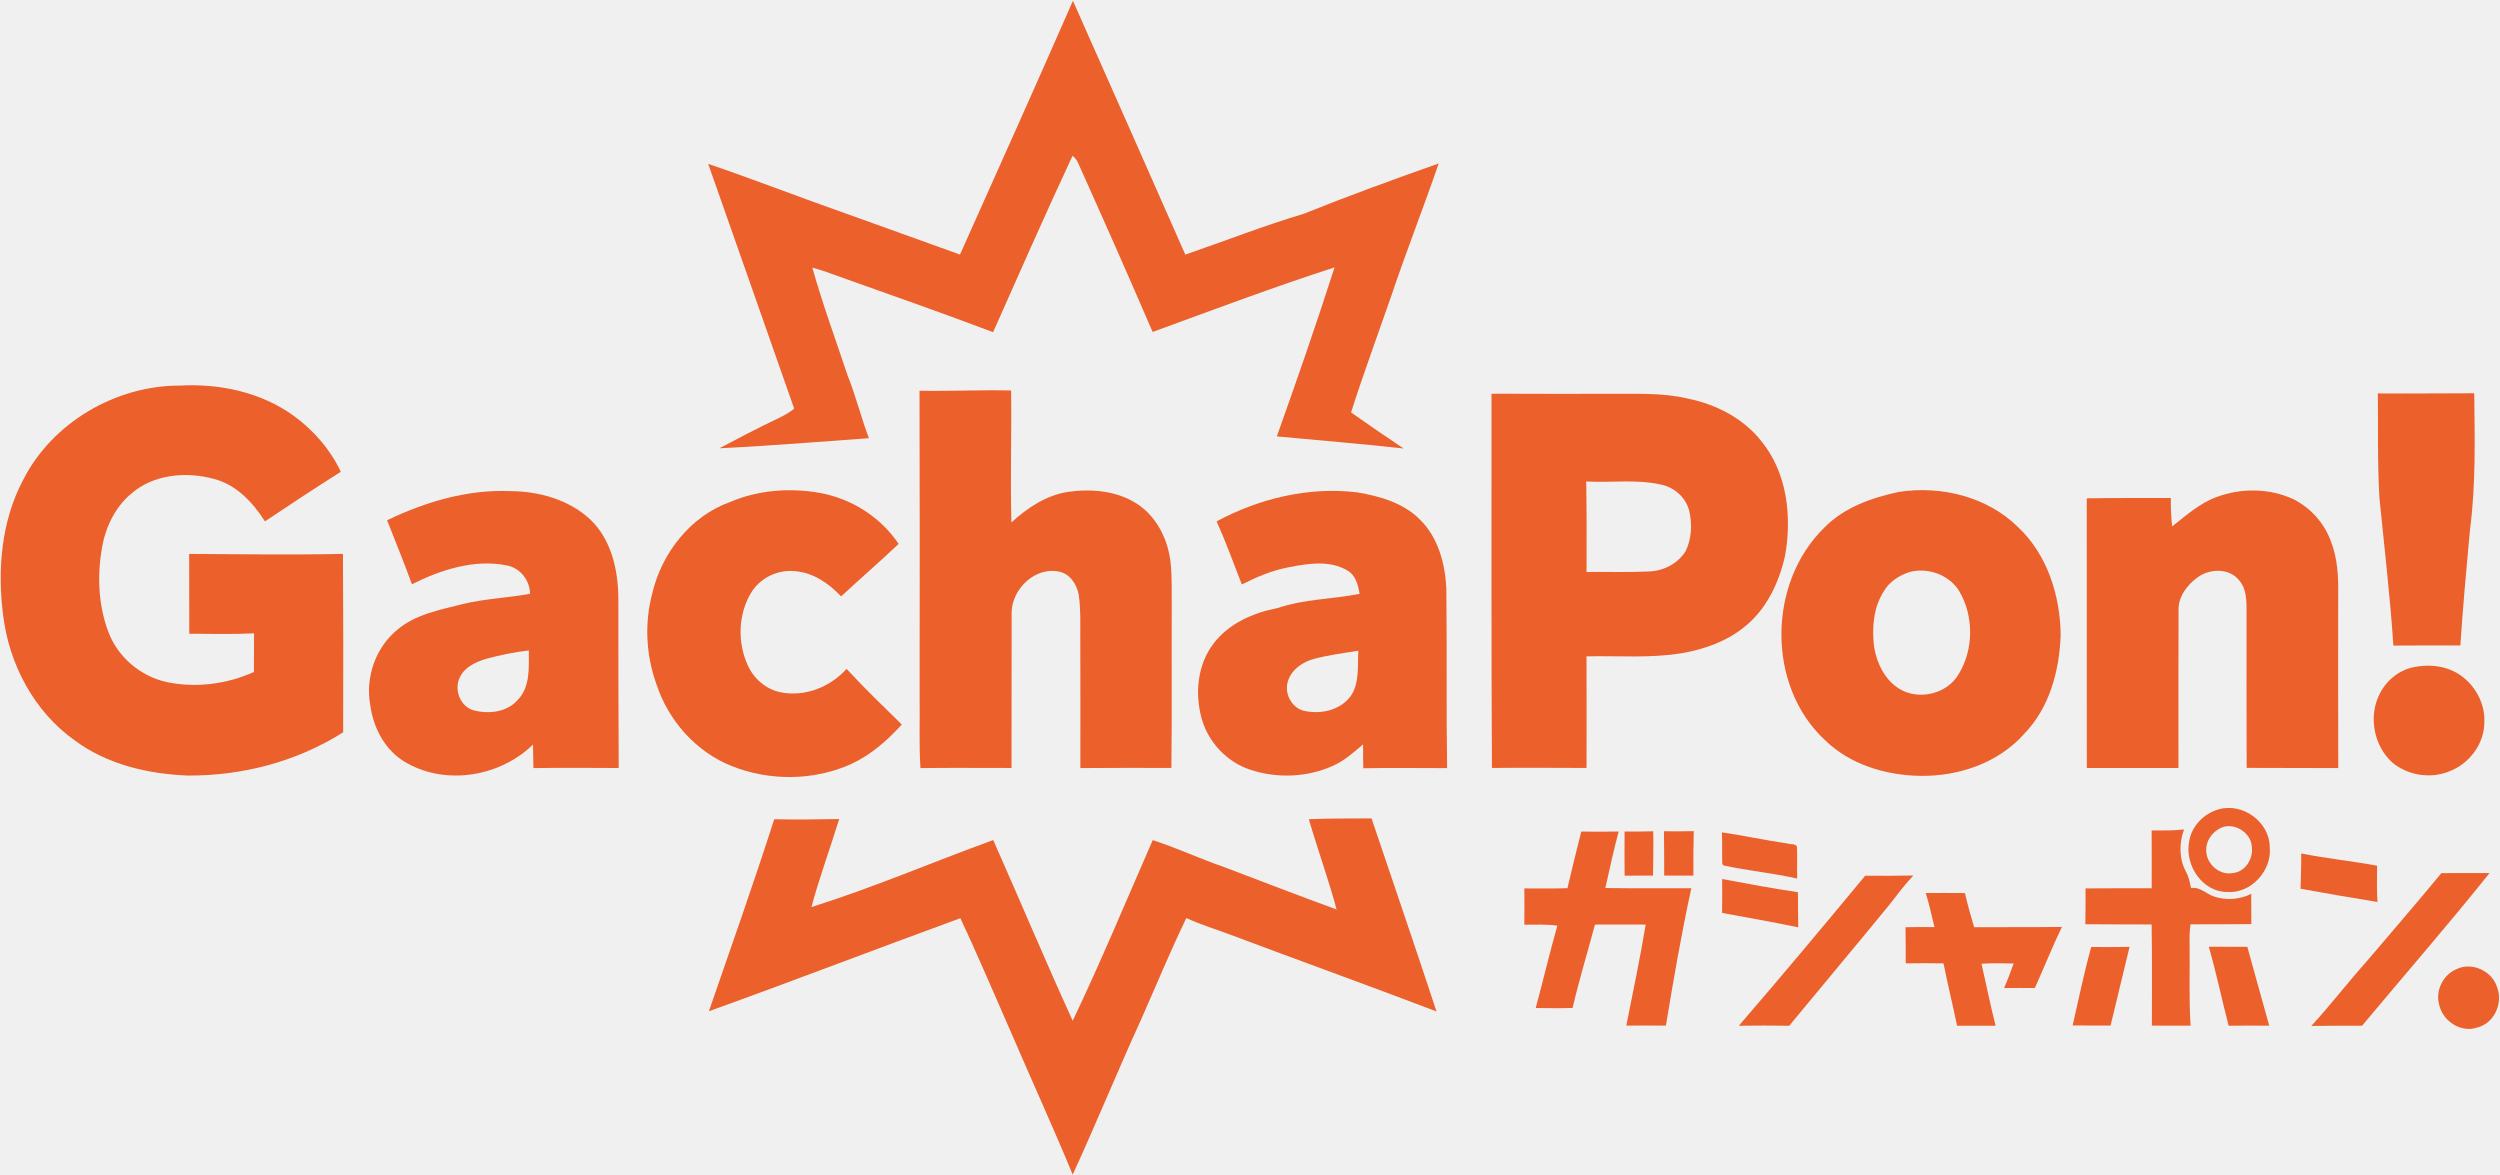
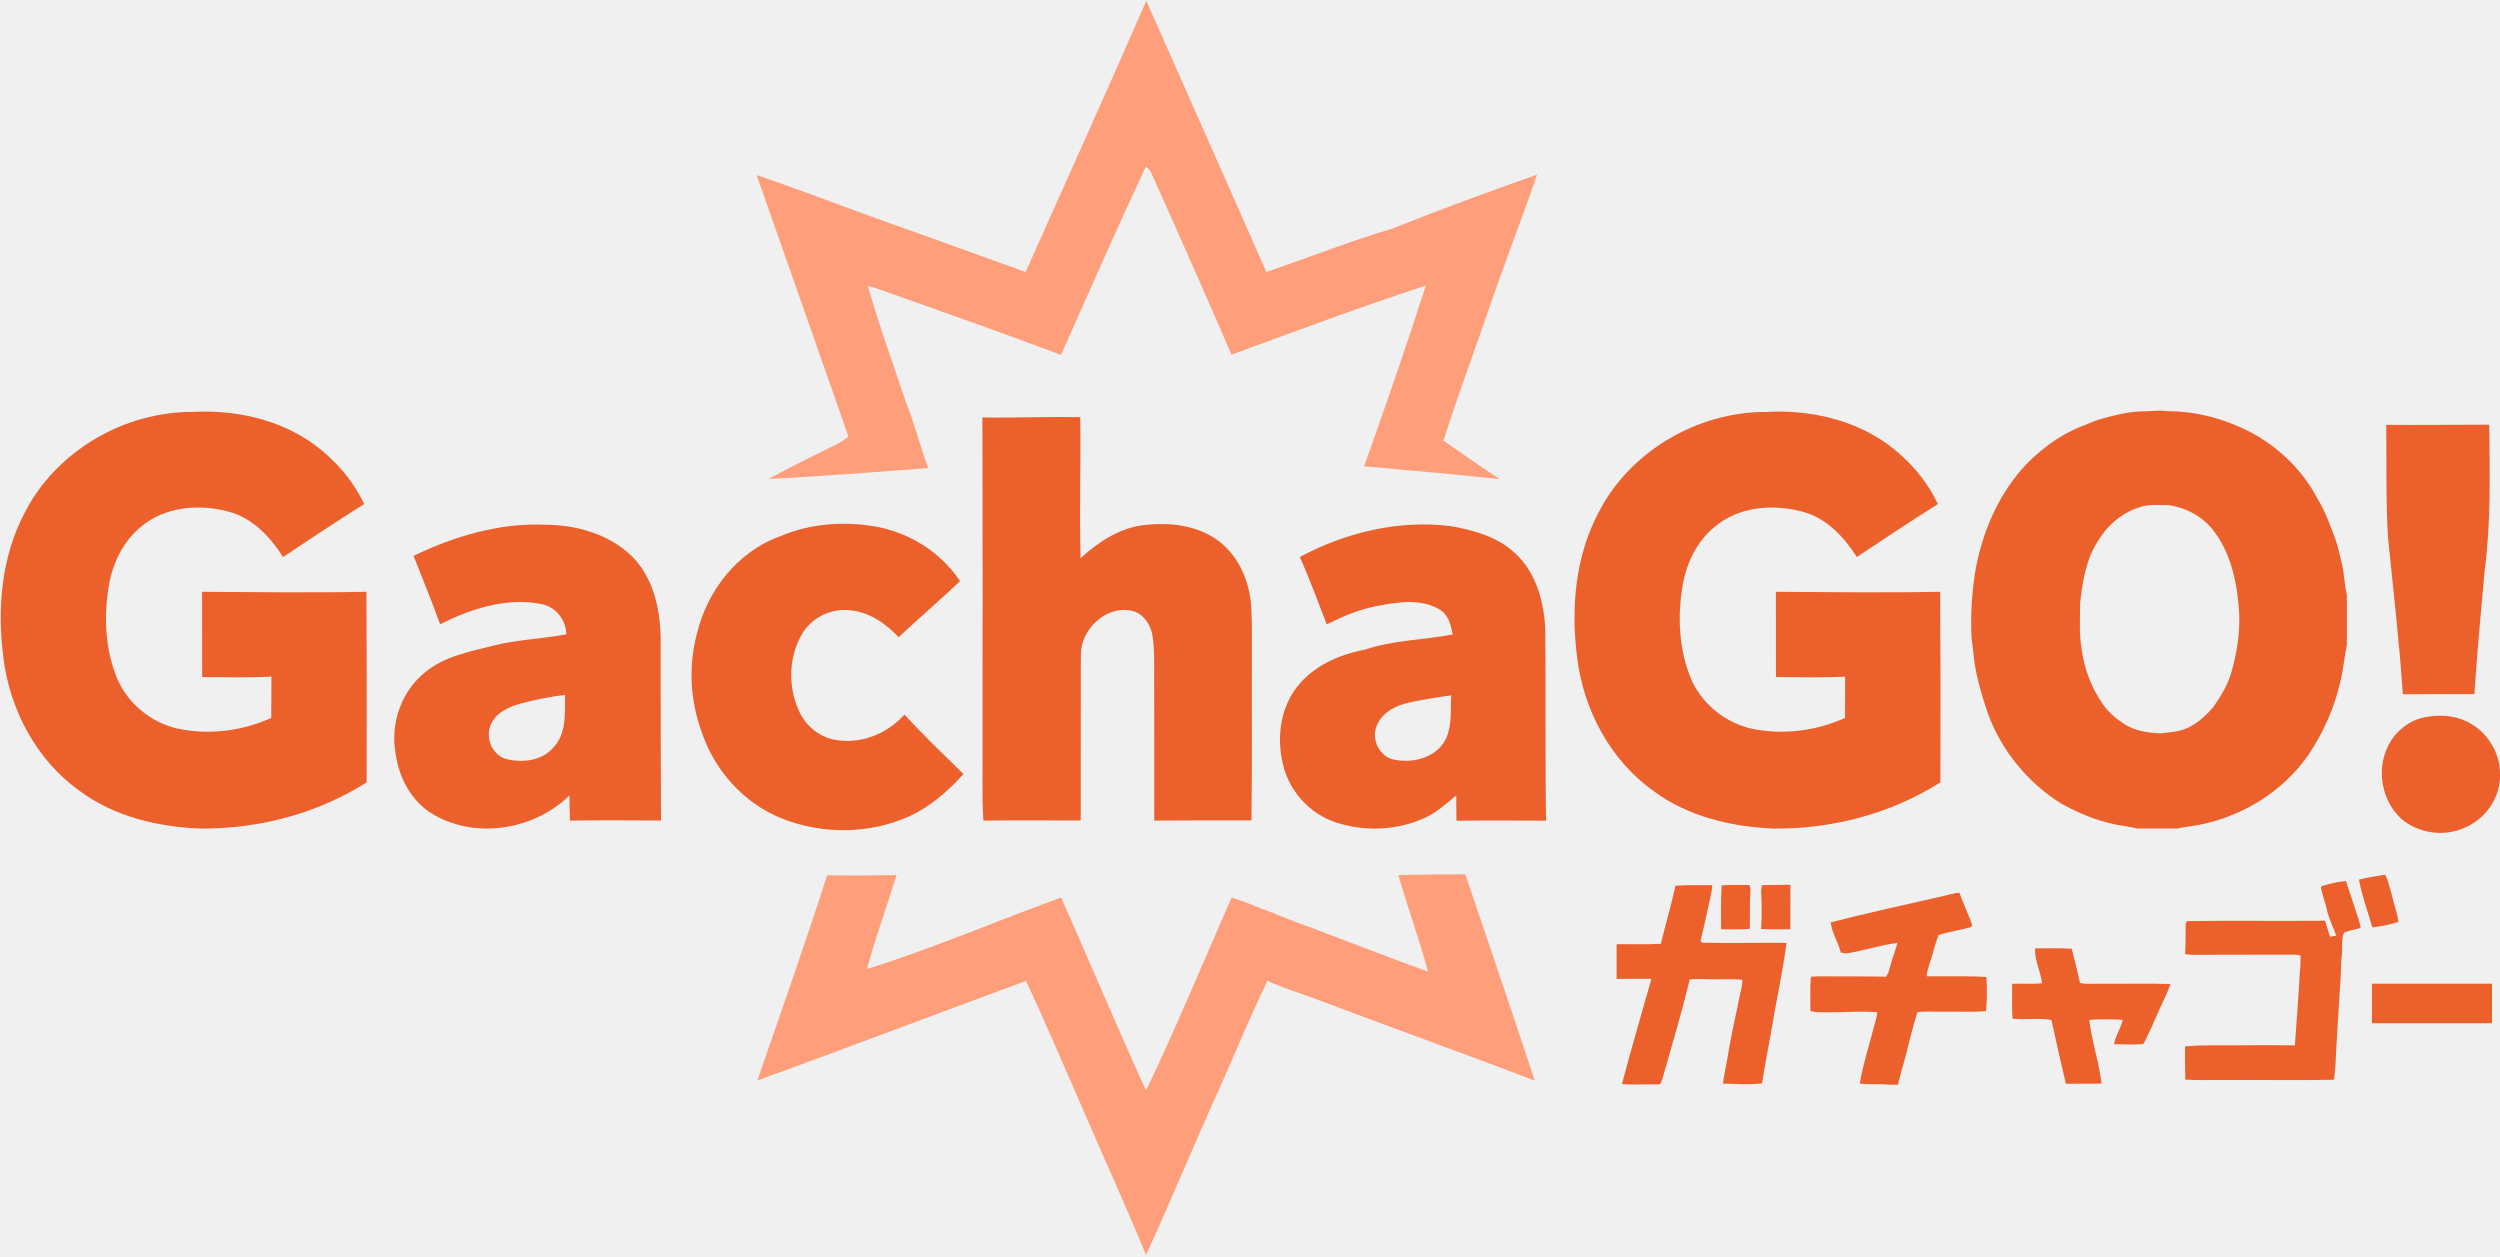
- <svg xmlns="http://www.w3.org/2000/svg" width="1000pt" height="470pt" viewBox="0 0 1000 470" version="1.1">
-   <g id="#ec602cff">
-     <path fill="#ec602c" opacity="1.00" d=" M 383.99 101.82 C 399.11 68.01 414.34 34.25 429.17 0.31 C 444.14 34.16 459.23 67.96 474.12 101.84 C 489.91 96.43 505.46 90.29 521.48 85.52 C 539.31 78.36 557.36 71.79 575.47 65.38 C 569.37 83.20 562.43 100.71 556.45 118.57 C 551.08 134.03 545.40 149.38 540.42 164.97 C 547.37 169.86 554.37 174.68 561.43 179.39 C 544.56 177.50 527.63 176.18 510.73 174.56 C 518.73 152.14 526.55 129.63 533.82 106.95 C 509.33 114.87 485.23 123.95 461.05 132.78 C 451.28 110.09 441.27 87.50 431.14 64.97 C 430.64 63.92 429.93 63.03 429.01 62.32 C 418.12 85.70 407.71 109.31 397.23 132.87 C 376.99 125.22 356.58 118.07 336.21 110.81 C 332.48 109.47 328.77 108.06 324.94 107.06 C 329.01 121.58 334.23 135.76 339.00 150.06 C 342.30 158.32 344.42 166.97 347.57 175.28 C 327.63 176.68 307.72 178.38 287.75 179.31 C 295.49 175.20 303.26 171.15 311.18 167.38 C 313.47 166.30 315.68 165.03 317.68 163.48 C 306.26 130.83 294.74 98.19 283.28 65.55 C 302.29 72.02 321.00 79.37 339.97 85.99 C 354.64 91.26 369.31 96.54 383.99 101.82 Z" />
-     <path fill="#ec602c" opacity="1.00" d=" M 9.21 192.04 C 20.90 168.98 46.31 154.17 72.02 154.23 C 87.96 153.36 104.49 156.91 117.56 166.37 C 125.48 172.17 132.15 179.80 136.33 188.72 C 126.10 195.16 116.02 201.84 105.97 208.55 C 101.18 200.99 94.56 193.90 85.62 191.57 C 74.55 188.55 61.43 189.65 52.50 197.46 C 46.00 202.88 42.18 210.94 40.77 219.17 C 38.87 230.24 39.31 241.92 43.25 252.51 C 46.97 262.77 56.22 270.58 66.85 272.87 C 78.46 275.25 90.78 273.66 101.56 268.79 C 101.56 263.64 101.60 258.48 101.63 253.33 C 93.00 253.77 84.34 253.53 75.70 253.49 C 75.66 242.85 75.71 232.21 75.67 221.57 C 96.18 221.68 116.68 221.98 137.18 221.56 C 137.31 245.35 137.36 269.13 137.26 292.92 C 118.78 304.64 96.86 310.38 75.04 310.22 C 59.16 309.58 42.85 305.79 29.89 296.17 C 13.64 284.65 3.60 265.65 1.25 246.06 C -1.07 227.84 0.51 208.50 9.21 192.04 Z" />
-     <path fill="#ec602c" opacity="1.00" d=" M 367.81 156.30 C 380.02 156.51 392.23 155.91 404.44 156.19 C 404.70 173.78 404.07 191.40 404.56 208.97 C 410.96 203.15 418.49 198.09 427.21 196.74 C 436.95 195.38 447.63 196.36 455.84 202.24 C 463.13 207.50 467.25 216.23 468.24 225.03 C 468.87 231.00 468.63 237.01 468.70 243.01 C 468.60 264.39 468.83 285.78 468.55 307.17 C 456.42 307.12 444.28 307.16 432.15 307.23 C 432.21 289.80 432.13 272.36 432.12 254.93 C 432.09 249.27 432.33 243.57 431.50 237.95 C 430.75 233.78 428.01 229.50 423.59 228.64 C 414.05 226.62 404.75 235.61 404.66 244.97 C 404.62 265.71 404.59 286.45 404.61 307.19 C 392.46 307.21 380.32 307.07 368.18 307.24 C 367.57 297.51 367.99 287.75 367.85 278.01 C 367.93 237.43 367.89 196.87 367.81 156.30 Z" />
-     <path fill="#ec602c" opacity="1.00" d=" M 951.14 157.37 C 963.99 157.47 976.85 157.31 989.70 157.31 C 989.89 175.54 990.38 193.85 987.98 211.97 C 986.57 227.37 985.16 242.77 984.14 258.20 C 975.21 258.20 966.29 258.13 957.36 258.24 C 956.04 238.60 953.75 219.05 951.80 199.47 C 950.93 185.46 951.32 171.41 951.14 157.37 Z" />
-     <path fill="#ec602c" opacity="1.00" d=" M 596.61 157.48 C 612.09 157.51 627.57 157.59 643.05 157.53 C 653.77 157.62 664.63 156.95 675.16 159.43 C 686.43 161.75 697.35 167.30 704.55 176.48 C 714.87 189.07 716.80 206.56 714.06 222.14 C 711.62 233.21 706.38 244.25 697.16 251.23 C 690.20 256.74 681.55 259.72 672.89 261.25 C 660.24 263.38 647.36 262.24 634.60 262.54 C 634.68 277.42 634.63 292.30 634.61 307.18 C 621.99 307.14 609.38 307.06 596.77 307.18 C 596.48 257.28 596.66 207.38 596.61 157.48 M 634.49 192.59 C 634.68 204.66 634.68 216.73 634.62 228.80 C 642.88 228.68 651.14 228.98 659.39 228.60 C 665.27 228.45 671.16 225.51 674.26 220.42 C 676.65 215.54 676.92 209.76 675.73 204.52 C 674.46 199.06 669.75 194.89 664.32 193.81 C 654.53 191.62 644.41 193.16 634.49 192.59 Z" />
-     <path fill="#ec602c" opacity="1.00" d=" M 291.93 200.84 C 303.21 196.01 315.89 195.03 327.91 197.16 C 340.56 199.43 352.30 206.84 359.45 217.57 C 351.91 224.71 344.05 231.49 336.44 238.56 C 331.56 233.36 325.24 228.99 317.93 228.46 C 310.99 227.73 303.85 231.28 300.32 237.31 C 295.29 245.83 294.96 256.87 298.99 265.85 C 301.34 271.30 306.26 275.70 312.14 276.89 C 321.85 278.91 332.11 274.85 338.62 267.54 C 345.69 275.24 353.26 282.47 360.71 289.80 C 355.00 296.16 348.37 301.92 340.57 305.57 C 325.54 312.36 307.73 312.50 292.47 306.33 C 278.26 300.62 267.24 288.09 262.55 273.60 C 258.37 261.99 257.75 249.21 260.92 237.28 C 264.74 221.19 276.13 206.53 291.93 200.84 Z" />
-     <path fill="#ec602c" opacity="1.00" d=" M 759.50 196.77 C 776.40 194.15 794.84 198.65 807.21 210.83 C 818.94 221.85 824.08 238.24 824.27 254.00 C 823.78 268.22 819.82 283.15 809.63 293.58 C 799.31 305.24 783.32 310.60 768.03 310.34 C 754.28 310.11 740.01 305.85 730.00 296.06 C 706.50 274.28 707.04 232.90 729.92 210.86 C 737.82 202.90 748.77 199.07 759.50 196.77 M 763.61 228.87 C 759.55 230.23 755.70 232.74 753.53 236.51 C 749.28 243.09 748.73 251.30 749.65 258.88 C 750.77 265.33 753.90 271.87 759.60 275.45 C 767.40 280.35 778.96 277.62 783.53 269.55 C 789.53 259.66 789.56 246.31 783.64 236.37 C 779.59 229.82 770.94 226.80 763.61 228.87 Z" />
-     <path fill="#ec602c" opacity="1.00" d=" M 886.74 198.78 C 896.45 195.14 907.75 195.27 917.22 199.61 C 924.15 203.04 929.71 209.20 932.35 216.49 C 935.03 223.32 935.41 230.78 935.28 238.04 C 935.28 261.11 935.21 284.17 935.31 307.24 C 923.09 307.20 910.88 307.17 898.66 307.15 C 898.64 286.44 898.54 265.73 898.62 245.01 C 898.59 240.64 898.78 235.73 895.72 232.21 C 891.78 227.12 883.90 227.38 879.03 230.94 C 874.89 233.93 871.31 238.62 871.42 243.94 C 871.41 265.03 871.31 286.11 871.39 307.20 C 859.17 307.23 846.95 307.17 834.73 307.20 C 834.73 271.24 834.74 235.28 834.71 199.33 C 845.91 199.13 857.12 199.25 868.33 199.19 C 868.30 202.98 868.44 206.79 868.85 210.57 C 874.48 206.17 879.89 201.24 886.74 198.78 Z" />
-     <path fill="#ec602c" opacity="1.00" d=" M 154.83 208.10 C 170.11 200.78 186.89 195.73 203.98 196.45 C 215.50 196.48 227.55 199.81 236.12 207.81 C 244.48 215.78 247.21 227.79 247.34 238.95 C 247.35 261.70 247.34 284.45 247.48 307.20 C 236.11 307.16 224.75 307.06 213.38 307.24 C 213.27 304.10 213.25 300.96 213.20 297.83 C 200.18 310.52 178.76 314.28 162.73 305.22 C 154.28 300.60 149.34 291.38 148.11 282.05 C 146.07 271.03 150.21 259.01 158.93 251.89 C 166.22 245.70 175.91 243.97 184.90 241.67 C 193.82 239.47 203.05 239.16 212.04 237.51 C 211.90 232.10 208.17 227.26 202.79 226.18 C 189.72 223.54 176.40 227.90 164.77 233.70 C 161.68 225.08 158.15 216.63 154.83 208.10 M 194.69 263.46 C 190.47 264.72 185.90 266.71 183.93 270.94 C 181.58 275.77 183.90 282.19 189.04 284.03 C 195.15 285.74 202.62 285.03 207.05 280.02 C 212.19 274.80 211.51 266.90 211.54 260.17 C 205.84 260.81 200.22 262.00 194.69 263.46 Z" />
-     <path fill="#ec602c" opacity="1.00" d=" M 486.65 208.54 C 503.75 199.37 523.57 194.57 542.97 196.96 C 552.02 198.48 561.50 201.21 568.10 207.95 C 575.25 215.04 578.02 225.37 578.53 235.17 C 578.82 259.19 578.47 283.23 578.84 307.26 C 567.66 307.24 556.48 307.10 545.31 307.30 C 545.24 304.12 545.22 300.94 545.23 297.76 C 541.45 300.94 537.72 304.32 533.16 306.34 C 522.85 310.94 510.84 311.46 500.14 307.90 C 490.61 304.79 482.96 296.54 480.51 286.83 C 477.93 276.97 479.09 265.74 485.38 257.47 C 491.50 249.38 501.31 245.07 511.05 243.22 C 521.64 239.62 532.97 239.65 543.86 237.54 C 543.22 234.01 542.29 230.05 538.90 228.16 C 531.88 224.00 523.19 225.40 515.59 226.88 C 508.96 228.10 502.73 230.77 496.73 233.78 C 493.43 225.34 490.36 216.81 486.65 208.54 M 525.68 263.53 C 521.27 264.71 516.89 267.58 515.32 272.04 C 513.54 276.72 516.14 282.49 520.91 284.15 C 527.71 285.97 536.00 284.32 540.32 278.38 C 543.91 273.11 542.94 266.35 543.34 260.32 C 537.42 261.21 531.47 262.01 525.68 263.53 Z" />
-     <path fill="#ec602c" opacity="1.00" d=" M 965.64 266.83 C 970.65 265.84 976.05 266.08 980.77 268.19 C 988.74 271.70 994.20 280.35 993.74 289.08 C 993.65 297.61 987.67 305.55 979.76 308.52 C 972.26 311.61 963.19 310.21 956.97 305.04 C 949.53 298.39 947.30 286.60 951.80 277.69 C 954.45 272.23 959.63 267.97 965.64 266.83 Z" />
-     <path fill="#ec602c" opacity="1.00" d=" M 887.49 323.73 C 897.13 320.96 907.90 328.84 907.90 338.91 C 908.80 348.27 900.42 357.47 890.91 356.80 C 881.01 356.81 873.95 346.23 875.61 336.94 C 876.41 330.66 881.46 325.39 887.49 323.73 M 887.41 331.65 C 884.56 333.38 882.40 336.54 882.49 339.96 C 882.33 345.39 887.71 350.32 893.17 349.21 C 898.05 348.78 901.33 343.59 900.74 338.94 C 900.63 332.71 892.74 328.20 887.41 331.65 Z" />
-     <path fill="#ec602c" opacity="1.00" d=" M 523.53 327.68 C 531.88 327.30 540.25 327.45 548.61 327.35 C 557.30 353.08 566.10 378.78 574.60 404.58 C 547.21 394.12 519.62 384.23 492.19 373.89 C 486.31 371.67 480.24 369.89 474.54 367.21 C 468.01 380.68 462.33 394.58 456.23 408.26 C 446.93 428.68 438.44 449.46 429.08 469.85 C 421.37 451.14 412.93 432.74 404.94 414.15 C 398.04 398.51 391.42 382.74 384.14 367.28 C 350.56 379.53 317.20 392.39 283.56 404.50 C 292.41 378.95 301.41 353.44 309.69 327.70 C 318.35 327.88 327.02 327.76 335.68 327.62 C 332.06 339.38 327.77 350.93 324.57 362.82 C 349.23 355.10 373.01 344.83 397.29 336.03 C 407.96 360.09 418.15 384.37 429.08 408.32 C 440.43 384.53 450.52 360.17 461.10 336.04 C 470.73 339.16 479.93 343.48 489.51 346.78 C 504.55 352.46 519.53 358.31 534.65 363.79 C 531.37 351.63 527.06 339.77 523.53 327.68 Z" />
-     <path fill="#ec602c" opacity="1.00" d=" M 632.51 332.63 C 637.49 332.67 642.48 332.73 647.47 332.61 C 645.42 340.07 643.87 347.66 642.14 355.21 C 653.60 355.37 665.07 355.31 676.53 355.30 C 672.56 373.50 669.39 391.88 666.36 410.25 C 661.08 410.22 655.80 410.18 650.52 410.25 C 653.16 396.79 656.05 383.37 658.27 369.83 C 651.50 369.76 644.74 369.83 637.99 369.83 C 635.01 380.95 631.64 391.96 629.04 403.18 C 624.12 403.35 619.21 403.27 614.29 403.20 C 617.26 392.24 619.83 381.18 622.94 370.26 C 618.56 369.67 614.13 369.88 609.73 369.88 C 609.80 365.04 609.77 360.20 609.74 355.37 C 615.48 355.35 621.23 355.47 626.98 355.28 C 628.72 347.71 630.63 340.17 632.51 332.63 Z" />
-     <path fill="#ec602c" opacity="1.00" d=" M 860.66 332.19 C 864.98 332.18 869.31 332.28 873.61 331.79 C 871.62 337.25 871.58 343.58 874.42 348.75 C 875.52 350.76 875.96 353.01 876.42 355.23 C 880.24 354.60 882.81 357.94 886.27 358.82 C 890.94 360.17 896.14 359.75 900.50 357.53 C 900.50 361.56 900.51 365.60 900.53 369.64 C 892.42 369.67 884.32 369.75 876.22 369.73 C 875.87 372.13 875.77 374.57 875.84 377.01 C 876.00 388.10 875.51 399.20 876.24 410.27 C 871.07 410.27 865.91 410.25 860.75 410.25 C 860.76 396.76 860.85 383.27 860.66 369.78 C 851.82 369.80 842.98 369.73 834.14 369.69 C 834.24 364.91 834.21 360.14 834.21 355.36 C 843.03 355.36 851.85 355.25 860.68 355.30 C 860.63 347.60 860.75 339.89 860.66 332.19 Z" />
-     <path fill="#ec602c" opacity="1.00" d=" M 649.84 332.60 C 653.65 332.65 657.46 332.64 661.28 332.51 C 661.49 338.42 661.22 344.33 661.21 350.24 C 657.42 350.22 653.64 350.26 649.85 350.26 C 649.81 344.37 649.75 338.49 649.84 332.60 Z" />
-     <path fill="#ec602c" opacity="1.00" d=" M 665.58 332.51 C 669.55 332.55 673.52 332.56 677.50 332.46 C 677.34 338.39 677.33 344.32 677.36 350.25 C 673.47 350.22 669.57 350.23 665.68 350.24 C 665.66 344.33 665.68 338.42 665.58 332.51 Z" />
-     <path fill="#ec602c" opacity="1.00" d=" M 688.75 332.94 C 697.52 334.22 706.19 336.13 714.97 337.40 C 716.14 337.88 718.85 337.23 718.79 339.14 C 718.96 343.23 718.75 347.32 718.87 351.42 C 709.15 349.24 699.21 348.26 689.47 346.21 L 688.90 345.62 C 688.77 341.39 688.98 337.16 688.75 332.94 Z" />
-     <path fill="#ec602c" opacity="1.00" d=" M 920.48 341.37 C 930.53 343.42 940.76 344.39 950.84 346.29 C 950.83 351.11 950.64 355.95 950.99 360.78 C 940.72 359.12 930.46 357.38 920.23 355.50 C 920.29 350.79 920.57 346.08 920.48 341.37 Z" />
-     <path fill="#ec602c" opacity="1.00" d=" M 976.55 349.25 C 982.96 349.17 989.38 349.26 995.81 349.23 C 979.25 369.95 961.82 389.95 944.82 410.29 C 938.05 410.24 931.28 410.33 924.52 410.38 C 932.19 402.05 939.07 393.04 946.62 384.61 C 956.61 372.83 966.74 361.17 976.55 349.25 Z" />
-     <path fill="#ec602c" opacity="1.00" d=" M 746.07 350.30 C 752.49 350.35 758.92 350.31 765.34 350.20 C 761.88 353.84 758.91 357.89 755.81 361.83 C 742.54 378.07 729.03 394.11 715.69 410.30 C 708.97 410.22 702.24 410.17 695.52 410.30 C 712.62 390.52 729.37 370.42 746.07 350.30 Z" />
-     <path fill="#ec602c" opacity="1.00" d=" M 688.83 365.17 C 688.86 360.65 688.94 356.13 688.85 351.61 C 698.93 353.49 709.02 355.40 719.17 356.88 C 719.23 361.57 719.18 366.26 719.31 370.95 C 709.19 368.80 698.99 367.06 688.83 365.17 Z" />
-     <path fill="#ec602c" opacity="1.00" d=" M 770.30 357.20 C 775.53 357.21 780.75 357.14 785.98 357.22 C 787.00 361.83 788.35 366.35 789.66 370.89 C 801.36 370.82 813.06 370.92 824.77 370.77 C 820.88 378.79 817.62 387.09 813.94 395.20 C 809.83 395.18 805.72 395.17 801.62 395.23 C 803.06 392.01 804.26 388.70 805.47 385.40 C 801.18 385.34 796.89 385.17 792.61 385.50 C 794.43 393.77 796.19 402.06 798.24 410.29 C 793.10 410.26 787.96 410.29 782.83 410.30 C 781.11 401.96 779.06 393.70 777.41 385.35 C 772.37 385.28 767.32 385.23 762.29 385.34 C 762.33 380.52 762.25 375.70 762.20 370.89 C 766.06 370.79 769.92 370.80 773.79 370.83 C 772.69 366.27 771.66 361.69 770.30 357.20 Z" />
-     <path fill="#ec602c" opacity="1.00" d=" M 829.04 410.19 C 831.48 399.72 833.59 389.15 836.49 378.80 C 841.60 378.82 846.70 378.87 851.82 378.75 C 849.30 389.25 846.79 399.74 844.23 410.22 C 839.16 410.18 834.10 410.18 829.04 410.19 Z" />
-     <path fill="#ec602c" opacity="1.00" d=" M 883.52 378.68 C 888.65 378.74 893.79 378.69 898.93 378.71 C 901.85 389.23 904.72 399.77 907.70 410.28 C 902.29 410.24 896.87 410.22 891.46 410.29 C 888.72 399.78 886.52 389.13 883.52 378.68 Z" />
-     <path fill="#ec602c" opacity="1.00" d=" M 982.59 387.67 C 988.73 384.61 996.96 388.41 998.85 394.96 C 1001.31 401.22 997.72 409.24 991.06 410.96 C 984.63 413.29 977.33 408.68 975.76 402.22 C 973.97 396.55 977.10 389.92 982.59 387.67 Z" />
+ <svg xmlns="http://www.w3.org/2000/svg" width="1248" height="627" viewBox="0 0 1248 627" fill="none">
+   <g clip-path="url(#clip0_61_239)">
+     <path d="M511.987 135.76C532.147 90.68 552.454 45.667 572.227 0.413C592.187 45.547 612.307 90.613 632.16 135.787C653.214 128.573 673.947 120.387 695.307 114.027C719.08 104.48 743.147 95.72 767.294 87.173C759.16 110.933 749.907 134.28 741.934 158.093C734.774 178.707 727.2 199.173 720.56 219.96C729.827 226.48 739.16 232.907 748.574 239.187C726.08 236.667 703.507 234.907 680.974 232.747C691.64 202.853 702.067 172.84 711.76 142.6C679.107 153.16 646.974 165.267 614.734 177.04C601.707 146.787 588.36 116.667 574.854 86.627C574.187 85.227 573.24 84.04 572.014 83.093C557.494 114.267 543.614 145.747 529.64 177.16C502.654 166.96 475.44 157.427 448.28 147.747C443.307 145.96 438.36 144.08 433.254 142.747C438.68 162.107 445.64 181.013 452 200.08C456.4 211.093 459.227 222.627 463.427 233.707C436.84 235.573 410.294 237.84 383.667 239.08C393.987 233.6 404.347 228.2 414.907 223.173C417.96 221.733 420.907 220.04 423.574 217.973C408.347 174.44 392.987 130.92 377.707 87.4C403.054 96.027 428 105.827 453.294 114.653C472.854 121.68 492.414 128.72 511.987 135.76Z" fill="#FF9E7A" />
+     <path d="M12.28 256.053C27.867 225.307 61.747 205.56 96.027 205.64C117.28 204.48 139.32 209.213 156.747 221.827C167.307 229.56 176.2 239.733 181.773 251.627C168.133 260.213 154.693 269.12 141.293 278.067C134.907 267.987 126.08 258.533 114.16 255.427C99.4 251.4 81.907 252.867 70 263.28C61.333 270.507 56.24 281.253 54.36 292.227C51.827 306.987 52.413 322.56 57.667 336.68C62.627 350.36 74.96 360.773 89.133 363.827C104.613 367 121.04 364.88 135.413 358.387C135.413 351.52 135.467 344.64 135.507 337.773C124 338.36 112.453 338.04 100.933 337.987C100.88 323.8 100.947 309.613 100.893 295.427C128.24 295.573 155.573 295.973 182.907 295.413C183.08 327.133 183.147 358.84 183.013 390.56C158.373 406.187 129.147 413.84 100.053 413.627C78.88 412.773 57.133 407.72 39.853 394.893C18.187 379.533 4.8 354.2 1.667 328.08C-1.427 303.787 0.68 278 12.28 256.053Z" fill="#EC602C" />
+     <path d="M797.897 256.053C813.484 225.307 847.364 205.56 881.644 205.64C902.897 204.48 924.937 209.213 942.364 221.827C952.924 229.56 961.817 239.733 967.391 251.627C953.751 260.213 940.311 269.12 926.911 278.067C920.524 267.987 911.697 258.533 899.777 255.427C885.017 251.4 867.524 252.867 855.617 263.28C846.951 270.507 841.857 281.253 839.977 292.227C837.444 306.987 838.031 322.56 843.284 336.68C848.244 350.36 860.577 360.773 874.751 363.827C890.231 367 906.657 364.88 921.031 358.387C921.031 351.52 921.084 344.64 921.124 337.773C909.617 338.36 898.071 338.04 886.551 337.987C886.497 323.8 886.564 309.613 886.511 295.427C913.857 295.573 941.191 295.973 968.524 295.413C968.697 327.133 968.764 358.84 968.631 390.56C943.991 406.187 914.764 413.84 885.671 413.627C864.497 412.773 842.751 407.72 825.471 394.893C803.804 379.533 790.417 354.2 787.284 328.08C784.191 303.787 786.297 278 797.897 256.053Z" fill="#EC602C" />
+     <path d="M490.414 208.4C506.694 208.68 522.974 207.88 539.254 208.253C539.601 231.707 538.761 255.2 539.414 278.627C547.947 270.867 557.987 264.12 569.614 262.32C582.601 260.507 596.841 261.813 607.787 269.653C617.507 276.667 623.001 288.307 624.321 300.04C625.161 308 624.841 316.013 624.934 324.013C624.801 352.52 625.107 381.04 624.734 409.56C608.561 409.493 592.374 409.547 576.201 409.64C576.281 386.4 576.174 363.147 576.161 339.907C576.121 332.36 576.441 324.76 575.334 317.267C574.334 311.707 570.681 306 564.787 304.853C552.067 302.16 539.667 314.147 539.547 326.627C539.494 354.28 539.454 381.933 539.481 409.587C523.281 409.613 507.094 409.427 490.907 409.653C490.094 396.68 490.654 383.667 490.467 370.68C490.574 316.573 490.521 262.493 490.414 208.4Z" fill="#EC602C" />
+     <path d="M389.24 267.787C404.28 261.347 421.186 260.04 437.213 262.88C454.08 265.907 469.733 275.787 479.266 290.093C469.213 299.613 458.733 308.653 448.586 318.08C442.08 311.147 433.653 305.32 423.906 304.613C414.653 303.64 405.133 308.373 400.426 316.413C393.72 327.773 393.28 342.493 398.653 354.467C401.786 361.733 408.346 367.6 416.186 369.187C429.133 371.88 442.813 366.467 451.493 356.72C460.92 366.987 471.013 376.627 480.946 386.4C473.333 394.88 464.493 402.56 454.093 407.427C434.053 416.48 410.306 416.667 389.96 408.44C371.013 400.827 356.32 384.12 350.066 364.8C344.493 349.32 343.666 332.28 347.893 316.373C352.986 294.92 368.173 275.373 389.24 267.787Z" fill="#EC602C" />
+     <path d="M206.44 277.467C226.814 267.707 249.187 260.973 271.974 261.933C287.334 261.973 303.4 266.413 314.827 277.08C325.974 287.707 329.614 303.72 329.787 318.6C329.8 348.933 329.787 379.267 329.974 409.6C314.814 409.547 299.667 409.413 284.507 409.653C284.36 405.467 284.334 401.28 284.267 397.107C266.907 414.027 238.347 419.04 216.974 406.96C205.707 400.8 199.12 388.507 197.48 376.067C194.76 361.373 200.28 345.347 211.907 335.853C221.627 327.6 234.547 325.293 246.534 322.227C258.427 319.293 270.734 318.88 282.72 316.68C282.534 309.467 277.56 303.013 270.387 301.573C252.96 298.053 235.2 303.867 219.694 311.6C215.574 300.107 210.867 288.84 206.44 277.467ZM259.587 351.28C253.96 352.96 247.867 355.613 245.24 361.253C242.107 367.693 245.2 376.253 252.054 378.707C260.2 380.987 270.16 380.04 276.067 373.36C282.92 366.4 282.014 355.867 282.054 346.893C274.454 347.747 266.96 349.333 259.587 351.28Z" fill="#EC602C" />
+     <path d="M648.868 278.053C671.668 265.827 698.094 259.427 723.961 262.613C736.028 264.64 748.668 268.28 757.468 277.267C767.001 286.72 770.694 300.493 771.374 313.56C771.761 345.587 771.294 377.64 771.788 409.68C756.881 409.653 741.974 409.467 727.081 409.733C726.988 405.493 726.961 401.253 726.974 397.013C721.934 401.253 716.961 405.76 710.881 408.453C697.134 414.587 681.121 415.28 666.854 410.533C654.148 406.387 643.948 395.387 640.681 382.44C637.241 369.293 638.788 354.32 647.174 343.293C655.334 332.507 668.414 326.76 681.401 324.293C695.521 319.493 710.628 319.533 725.148 316.72C724.294 312.013 723.054 306.733 718.534 304.213C709.174 298.667 697.588 300.533 687.454 302.507C678.614 304.133 670.308 307.693 662.308 311.707C657.908 300.453 653.814 289.08 648.868 278.053ZM700.908 351.373C695.028 352.947 689.188 356.773 687.094 362.72C684.721 368.96 688.188 376.653 694.548 378.867C703.614 381.293 714.668 379.093 720.428 371.173C725.214 364.147 723.921 355.133 724.454 347.093C716.561 348.28 708.628 349.347 700.908 351.373Z" fill="#EC602C" />
+     <path d="M698.04 436.907C709.173 436.4 720.333 436.6 731.48 436.467C743.067 470.773 754.8 505.04 766.133 539.44C729.613 525.493 692.827 512.307 656.253 498.52C648.413 495.56 640.32 493.187 632.72 489.613C624.013 507.573 616.44 526.107 608.307 544.347C595.907 571.573 584.587 599.28 572.107 626.467C561.827 601.52 550.573 576.987 539.92 552.2C530.72 531.347 521.893 510.32 512.187 489.707C467.413 506.04 422.933 523.187 378.08 539.333C389.88 505.267 401.88 471.253 412.92 436.933C424.467 437.173 436.027 437.013 447.573 436.827C442.747 452.507 437.027 467.907 432.76 483.76C465.64 473.467 497.347 459.773 529.72 448.04C543.947 480.12 557.533 512.493 572.107 544.427C587.24 512.707 600.693 480.227 614.8 448.053C627.64 452.213 639.907 457.973 652.68 462.373C672.733 469.947 692.707 477.747 712.867 485.053C708.493 468.84 702.747 453.027 698.04 436.907Z" fill="#FF9E7A" />
+     <path d="M1177.58 439.09C1181.93 438.077 1186.32 437.273 1190.74 436.646C1193.31 442.509 1194.32 448.878 1196.18 454.975C1196.71 456.678 1197.02 458.445 1197.26 460.217C1193.05 461.547 1188.69 462.465 1184.3 462.946C1181.95 455.032 1179.14 447.206 1177.58 439.09Z" fill="#EC602C" />
+     <path d="M1159.13 442.28C1163.02 441.128 1167.02 440.197 1171.08 439.805C1173.21 445.953 1175.15 452.17 1177.22 458.343C1177.76 459.939 1178.15 461.585 1178.42 463.25C1175.65 463.927 1172.85 464.516 1170.16 465.491C1168.55 469.195 1169.49 473.323 1169.01 477.223C1168.5 480.782 1168.67 484.384 1168.46 487.961C1167.56 500.611 1166.94 513.274 1166.11 525.93C1166.11 530.305 1165.58 534.655 1165.16 539.005C1147.23 539.391 1129.28 539.024 1111.35 539.131C1104.54 539.017 1097.7 539.416 1090.9 538.935C1090.75 533.42 1090.77 527.9 1090.77 522.379C1100.12 521.467 1109.53 521.961 1118.91 521.809C1127.81 521.764 1136.71 521.695 1145.61 521.84C1146.38 509.887 1147.44 497.946 1148.03 485.98C1148.38 482.978 1148.46 479.965 1148.43 476.951C1147.18 476.717 1145.93 476.539 1144.66 476.552C1127.9 476.666 1111.15 476.521 1094.39 476.641C1093.18 476.641 1091.98 476.451 1090.79 476.248C1091.12 471.215 1091.11 466.175 1091.07 461.135C1091.24 460.806 1091.6 460.141 1091.78 459.806C1114.72 459.495 1137.68 459.837 1160.62 459.628C1161.53 462.269 1162.28 464.959 1163.14 467.619C1164.18 467.448 1165.21 467.277 1166.24 467.08C1164.72 462.585 1162.41 458.375 1161.48 453.69C1160.72 450.106 1159.29 446.706 1158.6 443.11C1158.73 442.901 1158.99 442.489 1159.13 442.28Z" fill="#EC602C" />
+     <rect x="1184.08" y="491.058" width="59.92" height="19.738" fill="#EC602C" />
+     <path d="M836.411 442.129C842.53 441.812 848.661 441.787 854.792 441.85C854.547 445.712 853.427 449.441 852.673 453.215C851.503 458.711 850.252 464.181 848.919 469.632C849.076 469.873 849.378 470.354 849.529 470.595C863.64 470.898 877.757 470.544 891.868 470.671C889.73 486.208 886.335 501.536 883.794 517.01C882.323 524.943 880.889 532.882 879.562 540.841C873.098 541.563 866.551 541.158 860.062 540.917C860.747 535.903 861.954 530.989 862.728 525.988C864.269 516.022 866.746 506.24 868.626 496.338C869.016 493.945 870.06 491.545 869.67 489.095C865.136 488.601 860.558 488.956 856.006 488.873C851.836 488.981 847.648 488.386 843.498 488.987C839.455 505.651 834.537 522.081 829.865 538.568C829.475 539.587 829.236 541.373 827.821 541.335C821.765 541.215 815.703 541.588 809.654 541.215C814.276 523.613 819.501 506.17 824.381 488.639C818.583 488.652 812.792 488.595 807 488.69V471.354C814.357 471.228 821.734 471.601 829.085 471.145C831.449 461.452 834.311 451.885 836.411 442.129Z" fill="#EC602C" />
+     <path d="M859.456 441.971C864.059 441.654 868.675 441.825 873.284 441.8C873.535 442.781 873.969 443.75 873.8 444.788C873.372 450.86 873.674 456.957 873.504 463.035L873.491 463.687C868.731 464.067 863.939 463.858 859.166 463.902C859.223 456.596 858.971 449.264 859.456 441.971Z" fill="#EC602C" />
+     <path d="M879.575 441.869C884.291 441.686 889.014 441.768 893.73 441.679C893.881 449.074 893.661 456.476 893.724 463.877C888.85 463.839 883.97 464.086 879.109 463.744L879.179 463.016C879.543 457.204 879.512 451.354 879.172 445.541C879.097 444.3 879.361 443.078 879.575 441.869Z" fill="#EC602C" />
+     <path d="M966.788 448.042C970.574 447.339 974.233 446.01 978.082 445.624C980.019 450.936 982.49 456.039 984.358 461.37C984.961 462.313 983.66 462.914 982.955 463.066C977.9 464.39 972.73 465.238 967.725 466.758C966.279 470.31 965.43 474.058 964.298 477.717C963.38 480.908 962.021 484.011 961.776 487.366C971.718 487.537 981.679 487.081 991.602 487.714C991.935 493.381 991.992 499.098 991.394 504.746C984.037 505.373 976.623 504.872 969.24 505.031C965.203 505.145 961.135 504.657 957.135 505.309C954.708 513.217 952.815 521.277 950.734 529.28C949.444 533.3 948.558 537.435 947.407 541.499C945.049 541.556 942.684 541.493 940.339 541.309C936.365 541.005 932.353 541.544 928.41 540.885C929.894 531.926 932.692 523.259 934.943 514.477C935.698 511.432 936.805 508.475 937.157 505.341C929.007 504.562 920.807 505.449 912.638 505.341C909.67 505.259 906.614 505.639 903.747 504.682C903.835 498.991 903.438 493.273 904.042 487.607C907.318 487.29 910.613 487.404 913.902 487.411C923.09 487.499 932.277 487.322 941.458 487.581C943.106 485.505 943.345 482.744 944.2 480.307C945.049 477.052 946.401 473.963 947.168 470.689C938.698 471.766 930.548 474.558 922.109 475.862C921.033 476.058 919.971 475.742 918.927 475.501C917.644 470.348 914.462 465.751 913.89 460.433C931.428 455.931 949.136 452.088 966.788 448.042Z" fill="#EC602C" />
+     <path d="M1015.95 473.45C1022.02 473.393 1028.11 473.234 1034.17 473.608C1035.71 479.275 1037.04 484.985 1038.35 490.709C1041.48 491.399 1044.7 490.994 1047.87 491.095C1059.76 491.184 1071.67 490.829 1083.55 491.222C1081.9 495.635 1079.86 499.883 1077.86 504.144C1075.4 509.912 1072.86 515.661 1069.94 521.214C1065.08 521.555 1060.19 521.378 1055.33 521.252C1056.02 516.94 1058.84 513.35 1059.62 509.089C1054.08 508.804 1048.51 508.715 1042.97 509.095C1044.19 519.827 1047.85 530.153 1049.07 540.891C1043.14 541.056 1037.21 540.923 1031.27 540.999C1028.77 530.407 1026.42 519.776 1024.08 509.146C1017.68 508.057 1011.12 509.228 1004.67 508.519C1004.25 502.726 1004.46 496.914 1004.5 491.121C1009.45 490.848 1014.42 491.386 1019.36 490.842C1018.76 484.954 1015.56 479.433 1015.95 473.45Z" fill="#EC602C" />
+     <path d="M1047.41 209.549C1054.17 207.638 1061.02 205.755 1068.06 205.39C1072.67 205.486 1077.27 204.576 1081.87 205.252C1097.08 205.272 1112.21 209.508 1125.51 216.86C1138.68 224.317 1149.83 235.477 1156.87 248.921C1160.81 255.329 1163.31 262.454 1165.94 269.462C1167.29 273.587 1168.23 277.829 1169.21 282.051C1170.34 286.886 1170.27 291.928 1171.53 296.736V322.216C1170.15 328.486 1169.78 334.963 1168.04 341.164C1165.23 353.518 1159.97 365.216 1153.06 375.804C1139.7 395.69 1117.49 408.94 1093.9 412.417C1091.62 412.81 1089.3 412.948 1087.08 413.61H1066.97C1063.46 412.624 1059.79 412.396 1056.25 411.617C1046.59 409.727 1037.43 405.837 1028.86 401.091C1012.24 390.668 999.116 374.714 992.38 356.27C989.477 347.71 986.884 338.991 985.553 330.024C985.208 326.106 984.65 322.209 984.209 318.305C983.609 307.641 984.347 296.963 985.857 286.403C989.008 267.379 996.593 248.769 1009.34 234.139C1017.46 225.165 1027.31 217.64 1038.55 213.039C1041.57 212.039 1044.38 210.501 1047.41 209.549ZM1071.11 252.432C1061.06 254.453 1052.51 261.371 1047.32 270.062C1041.29 279.278 1039.57 290.417 1038.39 301.143C1038.41 308.51 1037.85 315.946 1039.04 323.25C1040.25 333.273 1043.84 343.074 1049.65 351.345C1052.27 355.359 1055.97 358.477 1059.93 361.091C1065.33 364.823 1072.05 365.844 1078.46 366.113C1082.94 365.575 1087.57 365.34 1091.77 363.505C1097.03 361.071 1101.45 357.125 1105.09 352.662C1108.82 347.317 1112.21 341.612 1114 335.301C1116.63 326.003 1118.16 316.346 1117.84 306.675C1117 292.549 1114.33 277.85 1105.89 266.131C1100.58 258.419 1091.78 253.446 1082.58 252.17C1078.76 252.156 1074.89 251.811 1071.11 252.432Z" fill="#EC602C" />
+     <path d="M1191.21 212.08C1208.34 212.213 1225.49 212 1242.62 212C1242.88 236.307 1243.53 260.72 1240.33 284.88C1238.45 305.413 1236.57 325.947 1235.21 346.52C1223.3 346.52 1211.41 346.427 1199.5 346.573C1197.74 320.387 1194.69 294.32 1192.09 268.213C1190.93 249.533 1191.45 230.8 1191.21 212.08Z" fill="#EC602C" />
+     <path d="M1210.54 358.027C1217.22 356.707 1224.42 357.027 1230.72 359.84C1241.34 364.52 1248.62 376.053 1248.01 387.693C1247.89 399.067 1239.92 409.653 1229.37 413.613C1219.37 417.733 1207.28 415.867 1198.98 408.973C1189.06 400.107 1186.09 384.387 1192.09 372.507C1195.62 365.227 1202.53 359.547 1210.54 358.027Z" fill="#EC602C" />
  </g>
+   <defs>
+     <clipPath id="clip0_61_239">
+       <rect width="1248" height="627" fill="white" />
+     </clipPath>
+   </defs>
</svg>
